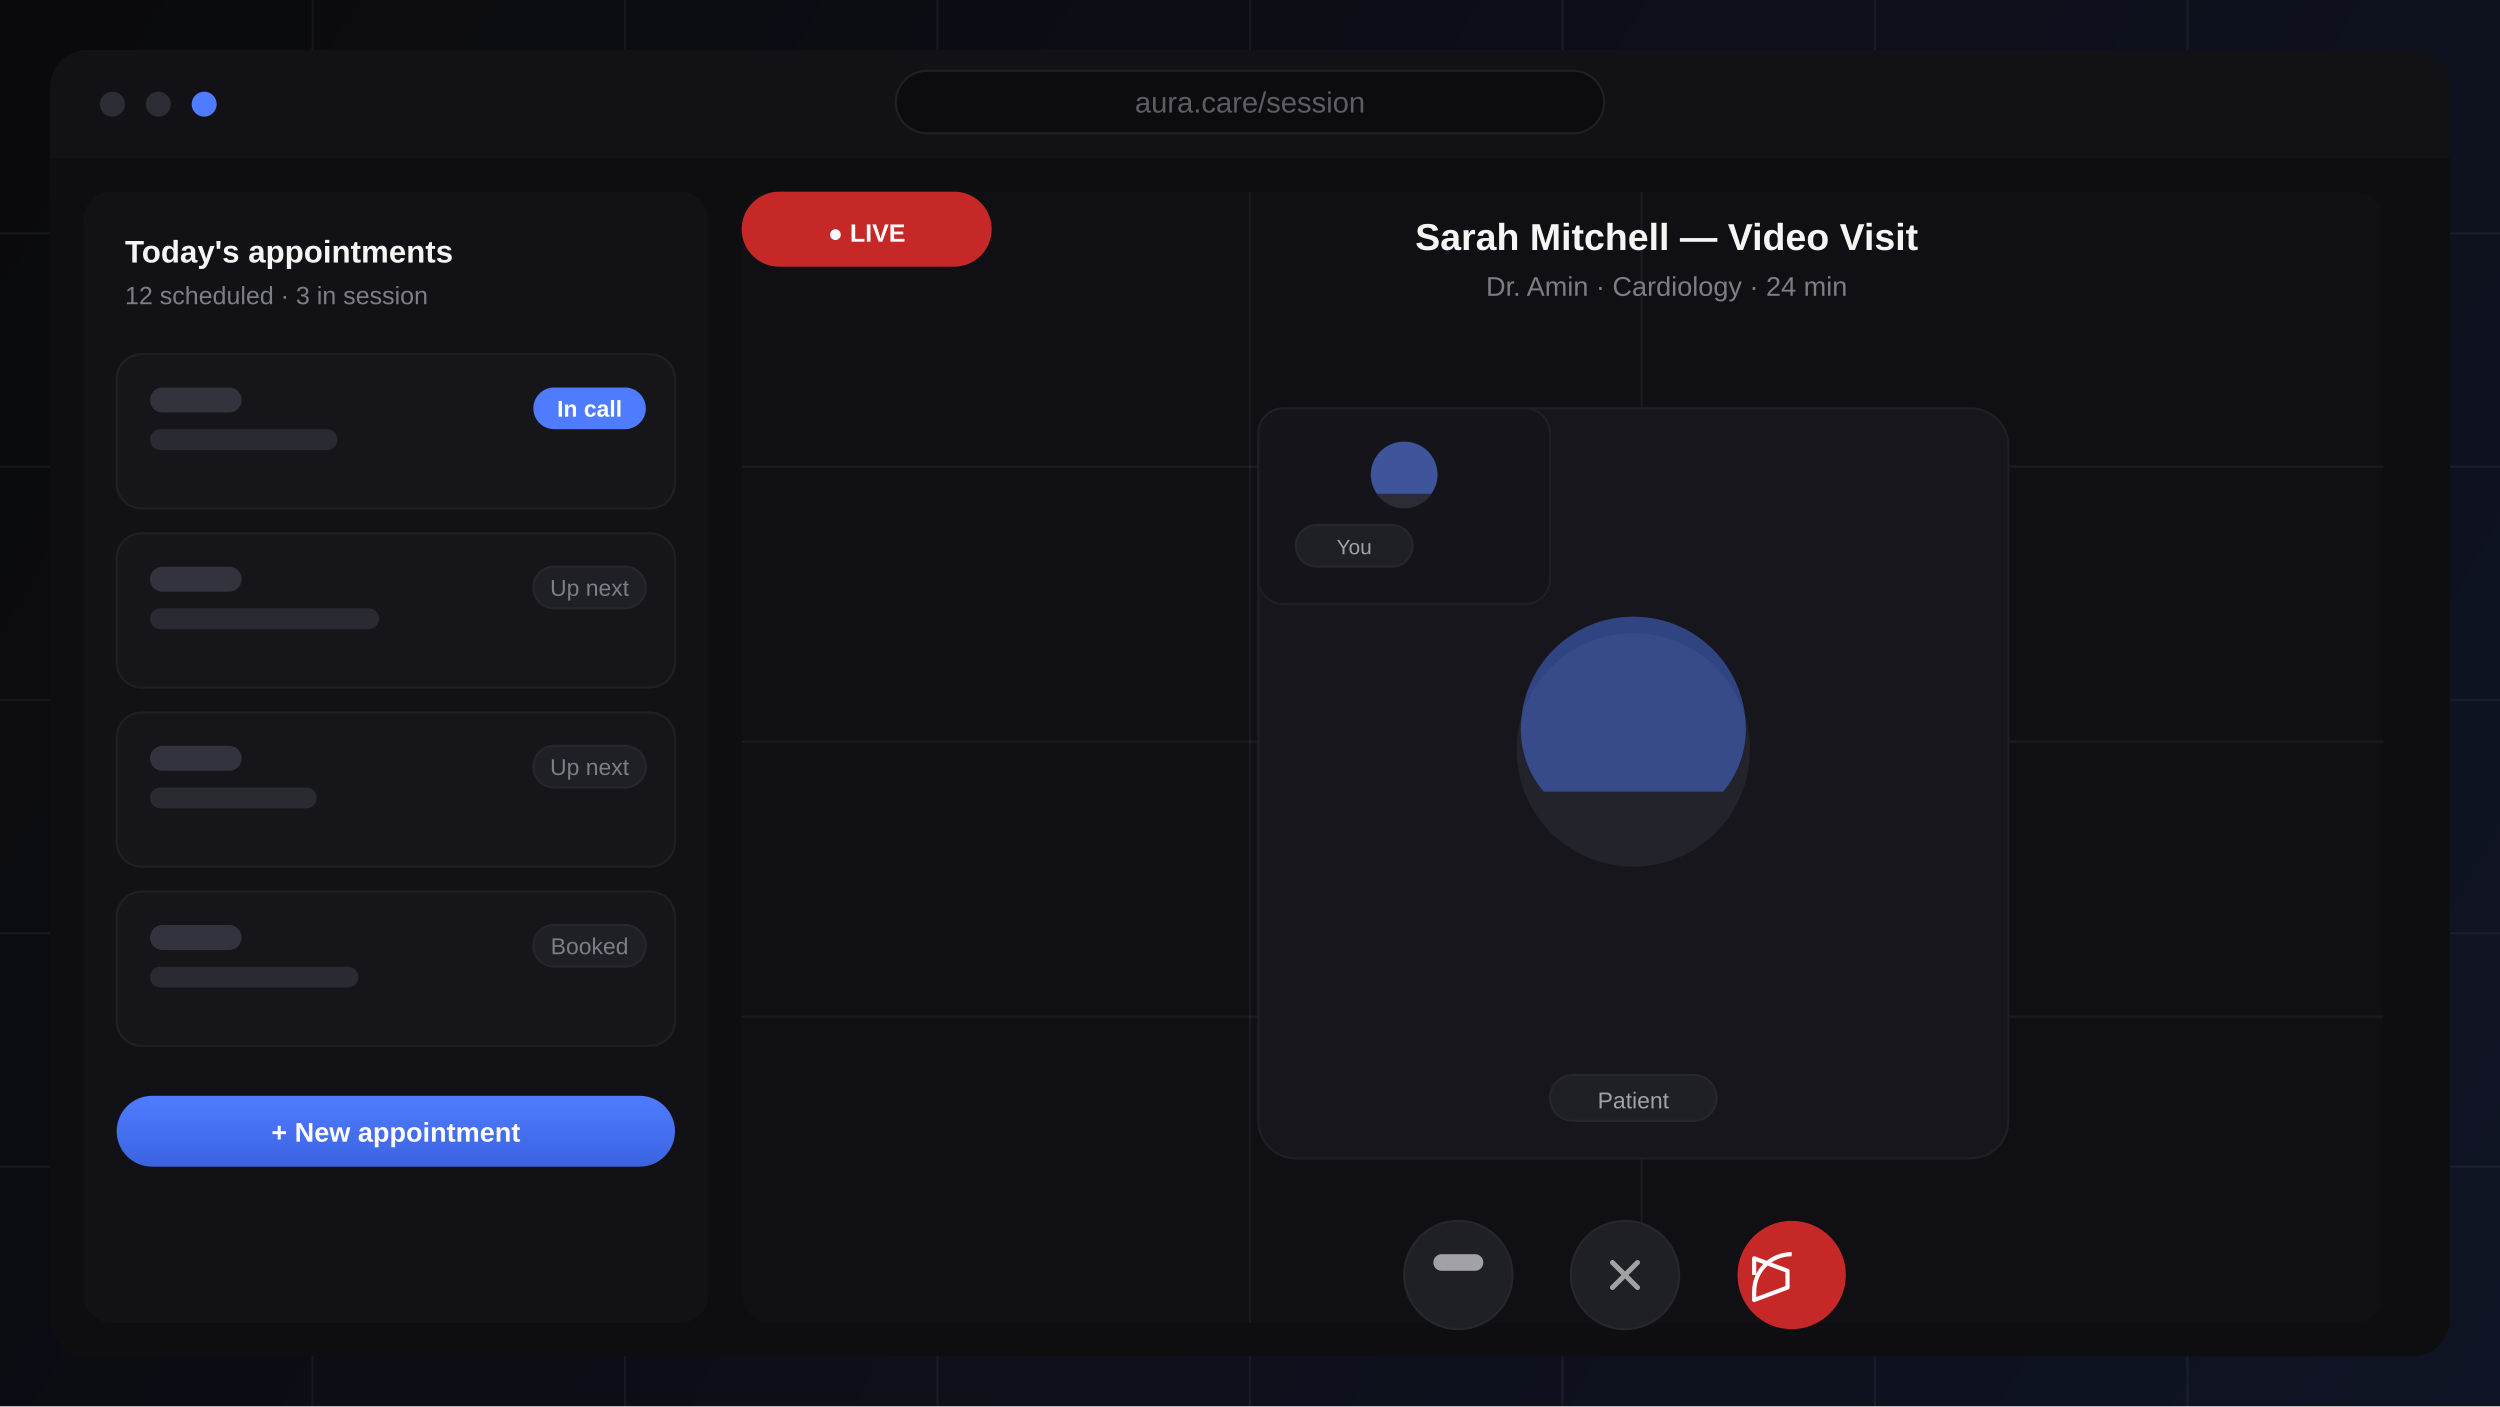
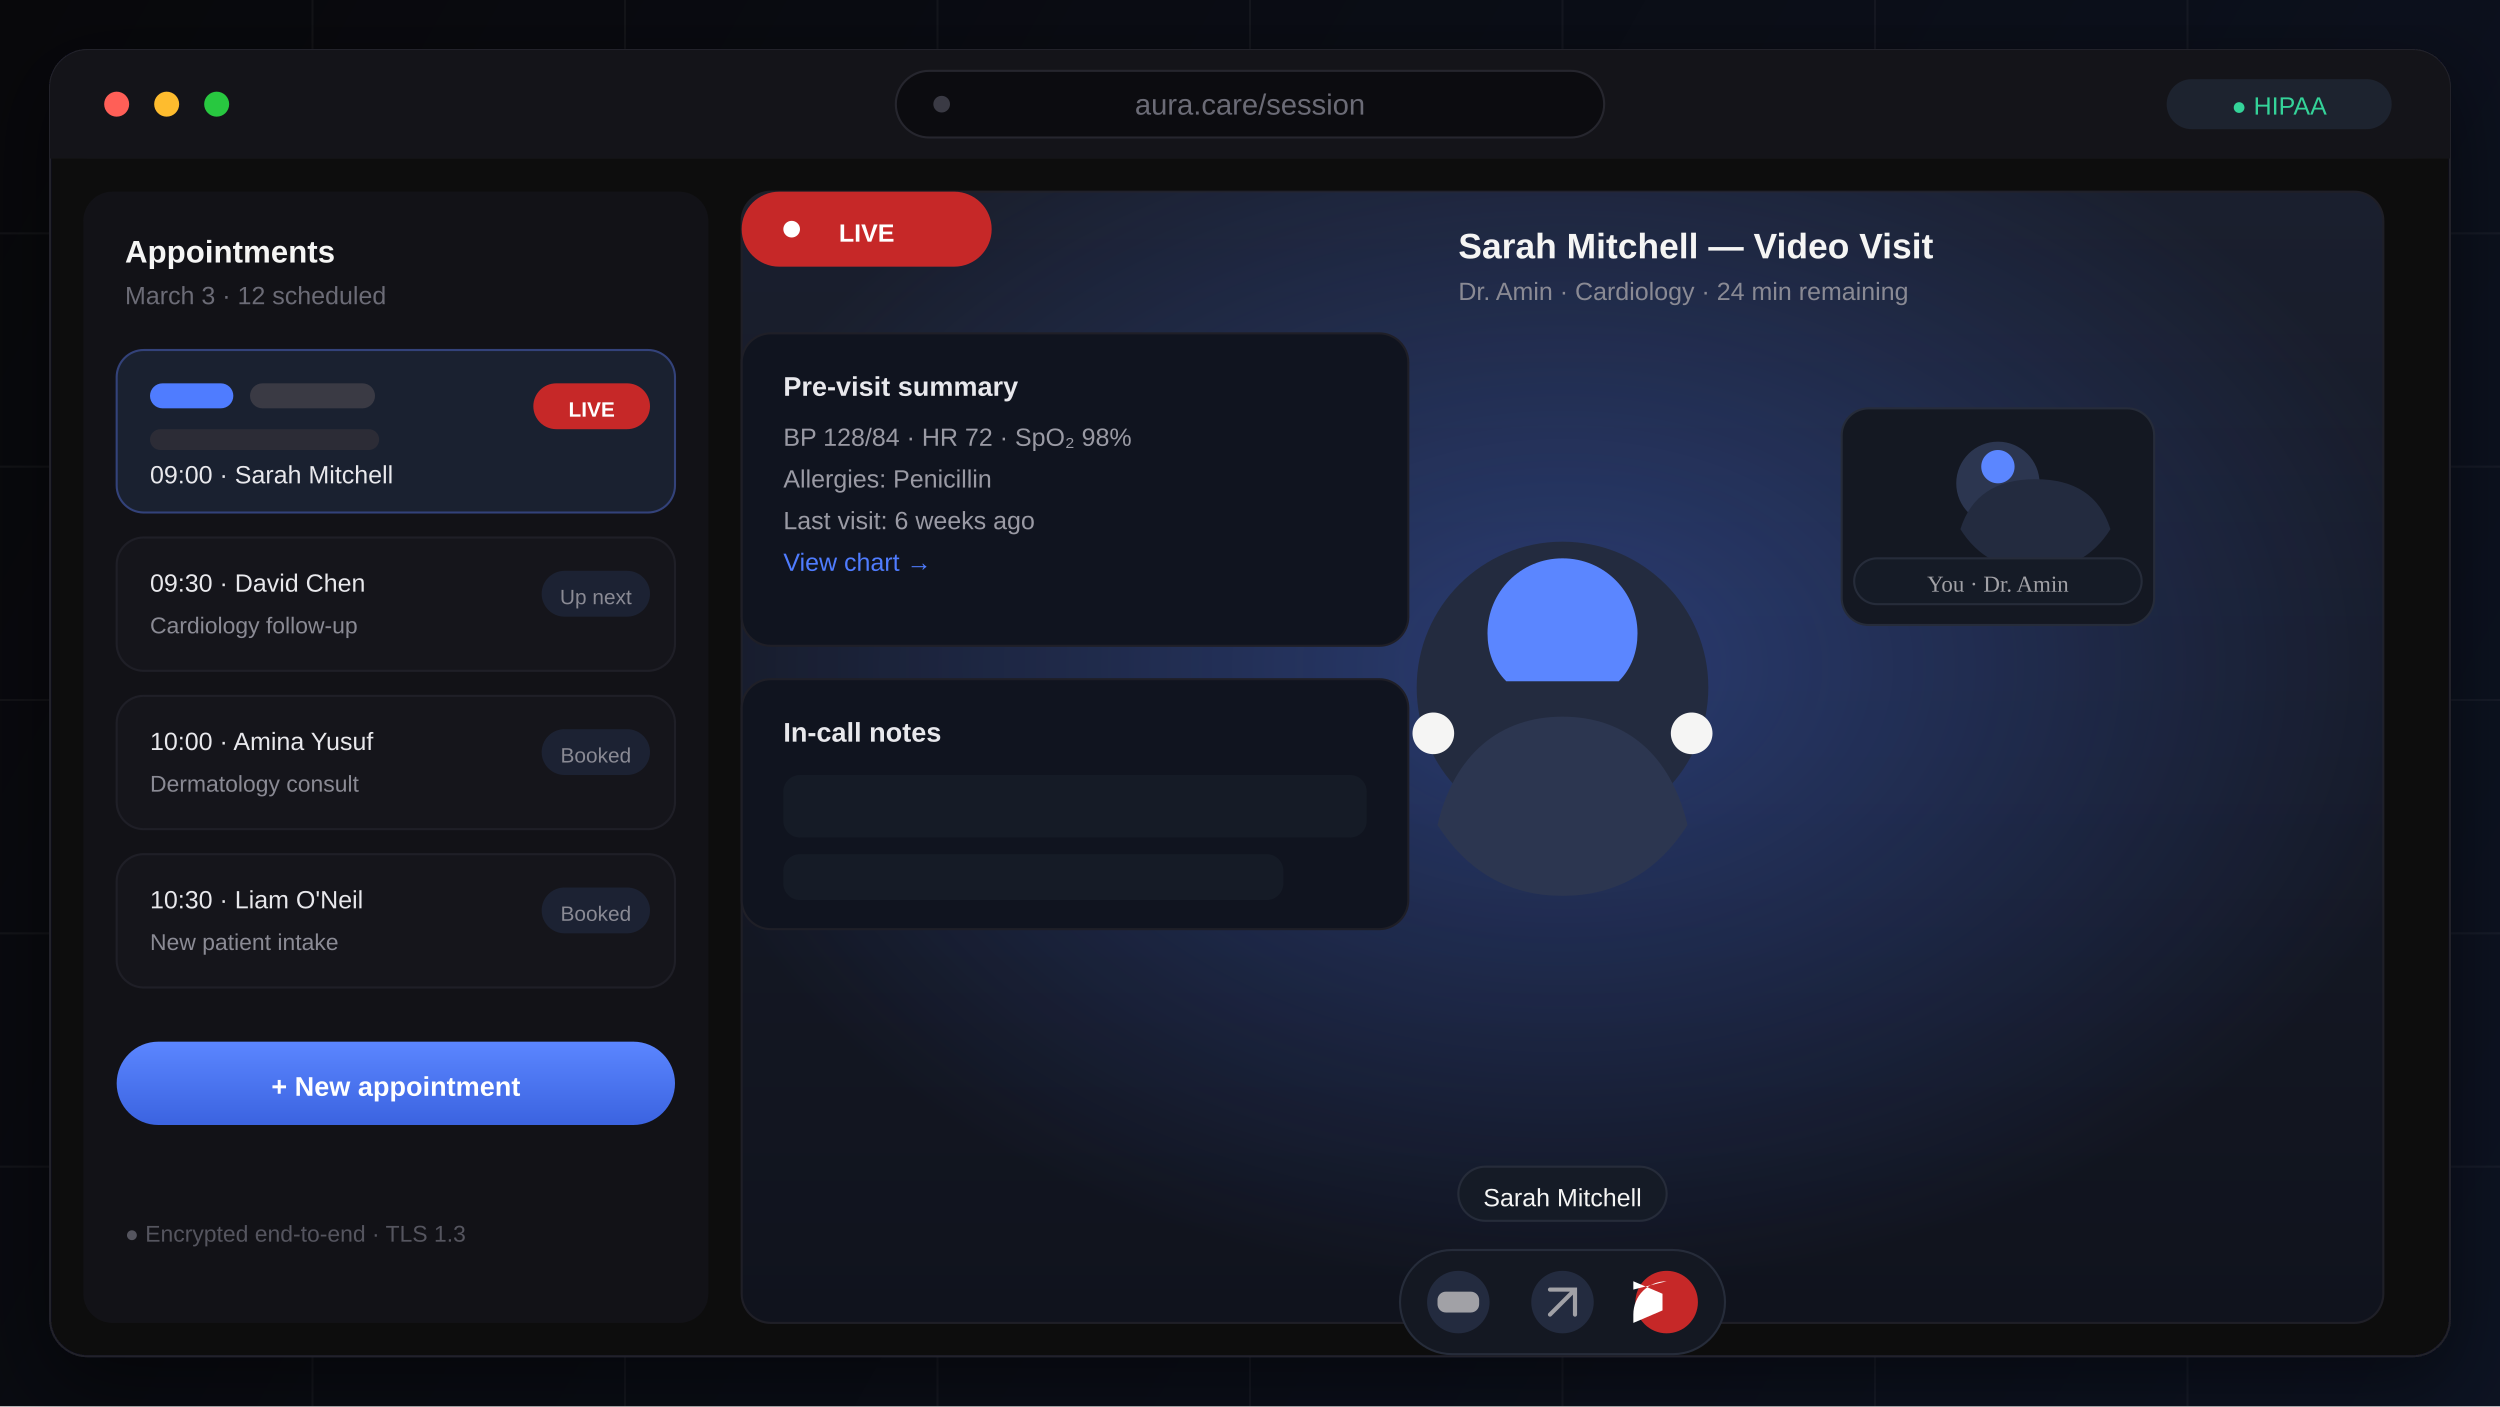
<svg xmlns="http://www.w3.org/2000/svg" width="1200" height="675" viewBox="0 0 1200 675" fill="none">
  <defs>
    <linearGradient id="bg" x1="0" y1="0" x2="1200" y2="675" gradientUnits="userSpaceOnUse">
-       <stop stop-color="#0a0a0d" />
-       <stop offset="1" stop-color="#0f1424" />
+       <stop stop-color="#08080b" />
+       <stop offset="1" stop-color="#0d1322" />
    </linearGradient>
    <linearGradient id="acc" x1="0" y1="0" x2="0" y2="1">
-       <stop stop-color="#4f7cff" />
+       <stop stop-color="#5b86ff" />
      <stop offset="1" stop-color="#3b63e0" />
    </linearGradient>
+     <linearGradient id="vid" x1="0" y1="0" x2="0" y2="1">
+       <stop stop-color="#1a1f2e" />
+       <stop offset="1" stop-color="#10131d" />
+     </linearGradient>
+     <radialGradient id="glow" cx="0.5" cy="0.42" r="0.55">
+       <stop stop-color="#4f7cff" stop-opacity="0.35" />
+       <stop offset="1" stop-color="#4f7cff" stop-opacity="0" />
+     </radialGradient>
+     <filter id="sh" x="-20%" y="-20%" width="140%" height="140%">
+       <feDropShadow dx="0" dy="12" stdDeviation="20" flood-color="#000000" flood-opacity="0.5" />
+     </filter>
  </defs>
  <rect width="1200" height="675" fill="url(#bg)" />
-   <g stroke="#ffffff" stroke-opacity="0.05">
+   <g stroke="#ffffff" stroke-opacity="0.04">
    <path d="M0 112h1200M0 224h1200M0 336h1200M0 448h1200M0 560h1200" />
    <path d="M150 0v675M300 0v675M450 0v675M600 0v675M750 0v675M900 0v675M1050 0v675" />
  </g>
-   <rect x="24" y="24" width="1152" height="627" rx="18" fill="#0e0e11" />
-   <rect x="24" y="24" width="1152" height="52" rx="18" fill="#121216" />
-   <rect x="24" y="52" width="1152" height="24" fill="#121216" />
-   <circle cx="54" cy="50" r="6" fill="#2c2c34" />
-   <circle cx="76" cy="50" r="6" fill="#2c2c34" />
-   <circle cx="98" cy="50" r="6" fill="#4f7cff" />
-   <rect x="430" y="34" width="340" height="30" rx="15" fill="#0c0c0f" stroke="#1f1f25" />
-   <text x="600" y="54" text-anchor="middle" font-family="Arial, sans-serif" font-size="14" fill="#5c5c64">aura.care/session</text>
-   <rect x="40" y="92" width="300" height="543" rx="14" fill="#121216" />
-   <text x="60" y="126" font-family="Arial, sans-serif" font-size="15" font-weight="700" fill="#f5f5f4">Today's appointments</text>
-   <text x="60" y="146" font-family="Arial, sans-serif" font-size="12" fill="#7d7d86">12 scheduled · 3 in session</text>
+   <rect x="24" y="24" width="1152" height="627" rx="18" fill="#0d0d11" stroke="#20202a" filter="url(#sh)" />
+   <rect x="24" y="24" width="1152" height="52" rx="18" fill="#141419" />
+   <rect x="24" y="52" width="1152" height="24" fill="#141419" />
+   <rect x="24" y="72" width="1152" height="4" fill="#141419" />
+   <circle cx="56" cy="50" r="6" fill="#ff5f57" />
+   <circle cx="80" cy="50" r="6" fill="#febc2e" />
+   <circle cx="104" cy="50" r="6" fill="#28c840" />
+   <rect x="430" y="34" width="340" height="32" rx="16" fill="#0c0c10" stroke="#26262e" />
+   <circle cx="452" cy="50" r="4" fill="#3a3a44" />
+   <text x="600" y="55" text-anchor="middle" font-family="Arial, sans-serif" font-size="14" fill="#6b6b76">aura.care/session</text>
+   <rect x="1040" y="38" width="108" height="24" rx="12" fill="#1d232f" />
+   <text x="1094" y="55" text-anchor="middle" font-family="Arial, sans-serif" font-size="12" fill="#34d399">● HIPAA</text>
+   <rect x="40" y="92" width="300" height="543" rx="14" fill="#121217" />
+   <text x="60" y="126" font-family="Arial, sans-serif" font-size="15" font-weight="700" fill="#f5f5f4">Appointments</text>
+   <text x="60" y="146" font-family="Arial, sans-serif" font-size="12" fill="#6b6b76">March 3 · 12 scheduled</text>
+   <g font-family="Arial, sans-serif">
+     <rect x="56" y="168" width="268" height="78" rx="13" fill="#1a2130" stroke="#33427a" />
+     <rect x="72" y="184" width="40" height="12" rx="6" fill="#4f7cff" />
+     <rect x="120" y="184" width="60" height="12" rx="6" fill="#3a3a44" />
+     <rect x="72" y="206" width="110" height="10" rx="5" fill="#2c2c36" />
+     <text x="72" y="232" fill="#e8e8ec" font-size="12">09:00 · Sarah Mitchell</text>
+     <rect x="256" y="184" width="56" height="22" rx="11" fill="#c62828" />
+     <text x="284" y="200" text-anchor="middle" fill="#ffffff" font-size="10" font-weight="700">LIVE</text>
+     <rect x="56" y="258" width="268" height="64" rx="13" fill="#15151b" stroke="#1f1f27" />
+     <text x="72" y="284" fill="#e8e8ec" font-size="12">09:30 · David Chen</text>
+     <text x="72" y="304" fill="#8a8a94" font-size="11">Cardiology follow-up</text>
+     <rect x="260" y="274" width="52" height="22" rx="11" fill="#1c2233" />
+     <text x="286" y="290" text-anchor="middle" fill="#8a8a94" font-size="10">Up next</text>
+     <rect x="56" y="334" width="268" height="64" rx="13" fill="#15151b" stroke="#1f1f27" />
+     <text x="72" y="360" fill="#e8e8ec" font-size="12">10:00 · Amina Yusuf</text>
+     <text x="72" y="380" fill="#8a8a94" font-size="11">Dermatology consult</text>
+     <rect x="260" y="350" width="52" height="22" rx="11" fill="#1c2233" />
+     <text x="286" y="366" text-anchor="middle" fill="#8a8a94" font-size="10">Booked</text>
+     <rect x="56" y="410" width="268" height="64" rx="13" fill="#15151b" stroke="#1f1f27" />
+     <text x="72" y="436" fill="#e8e8ec" font-size="12">10:30 · Liam O'Neil</text>
+     <text x="72" y="456" fill="#8a8a94" font-size="11">New patient intake</text>
+     <rect x="260" y="426" width="52" height="22" rx="11" fill="#1c2233" />
+     <text x="286" y="442" text-anchor="middle" fill="#8a8a94" font-size="10">Booked</text>
+   </g>
+   <rect x="56" y="500" width="268" height="40" rx="20" fill="url(#acc)" />
+   <text x="190" y="526" text-anchor="middle" font-family="Arial, sans-serif" font-size="13" font-weight="600" fill="#ffffff">+ New appointment</text>
+   <text x="60" y="596" font-family="Arial, sans-serif" font-size="11" fill="#55555f">● Encrypted end-to-end · TLS 1.3</text>
+   <rect x="356" y="92" width="788" height="543" rx="14" fill="url(#vid)" stroke="#1f1f27" />
+   <rect x="356" y="92" width="788" height="543" rx="14" fill="url(#glow)" />
+   <rect x="356" y="92" width="120" height="36" rx="18" fill="#c62828" />
+   <circle cx="380" cy="110" r="4" fill="#ffffff" />
+   <text x="416" y="116" text-anchor="middle" font-family="Arial, sans-serif" font-size="12" font-weight="700" fill="#ffffff">LIVE</text>
  <g>
-     <rect x="56" y="170" width="268" height="74" rx="12" fill="#15151a" stroke="#1f1f25" />
-     <rect x="72" y="186" width="44" height="12" rx="6" fill="#33333d" />
-     <rect x="72" y="206" width="90" height="10" rx="5" fill="#2a2a33" />
-     <rect x="256" y="186" width="54" height="20" rx="10" fill="#4f7cff" />
-     <text x="283" y="200" text-anchor="middle" font-family="Arial, sans-serif" font-size="11" font-weight="600" fill="#ffffff">In call</text>
-     <rect x="56" y="256" width="268" height="74" rx="12" fill="#15151a" stroke="#1f1f25" />
-     <rect x="72" y="272" width="44" height="12" rx="6" fill="#33333d" />
-     <rect x="72" y="292" width="110" height="10" rx="5" fill="#2a2a33" />
-     <rect x="256" y="272" width="54" height="20" rx="10" fill="#1f1f26" stroke="#26262c" />
-     <text x="283" y="286" text-anchor="middle" font-family="Arial, sans-serif" font-size="11" fill="#7d7d86">Up next</text>
-     <rect x="56" y="342" width="268" height="74" rx="12" fill="#15151a" stroke="#1f1f25" />
-     <rect x="72" y="358" width="44" height="12" rx="6" fill="#33333d" />
-     <rect x="72" y="378" width="80" height="10" rx="5" fill="#2a2a33" />
-     <rect x="256" y="358" width="54" height="20" rx="10" fill="#1f1f26" stroke="#26262c" />
-     <text x="283" y="372" text-anchor="middle" font-family="Arial, sans-serif" font-size="11" fill="#7d7d86">Up next</text>
-     <rect x="56" y="428" width="268" height="74" rx="12" fill="#15151a" stroke="#1f1f25" />
-     <rect x="72" y="444" width="44" height="12" rx="6" fill="#33333d" />
-     <rect x="72" y="464" width="100" height="10" rx="5" fill="#2a2a33" />
-     <rect x="256" y="444" width="54" height="20" rx="10" fill="#1f1f26" stroke="#26262c" />
-     <text x="283" y="458" text-anchor="middle" font-family="Arial, sans-serif" font-size="11" fill="#7d7d86">Booked</text>
-     <rect x="56" y="526" width="268" height="34" rx="17" fill="url(#acc)" />
-     <text x="190" y="548" text-anchor="middle" font-family="Arial, sans-serif" font-size="13" font-weight="600" fill="#ffffff">+ New appointment</text>
+     <circle cx="750" cy="330" r="70" fill="#232b3f" />
+     <circle cx="750" cy="300" r="26" fill="#3a4b6e" />
+     <path d="M750 268c-20 0-36 16-36 36 0 9 3 17 9 23h54c6-6 9-14 9-23 0-20-16-36-36-36z" fill="#5b86ff" />
+     <path d="M690 396c8-34 30-52 60-52s52 18 60 52c-14 22-34 34-60 34s-46-12-60-34z" fill="#2c3650" />
+     <circle cx="688" cy="352" r="10" fill="#f5f5f4" />
+     <circle cx="812" cy="352" r="10" fill="#f5f5f4" />
  </g>
-   <rect x="356" y="92" width="788" height="543" rx="14" fill="#101014" />
-   <g stroke="#ffffff" stroke-opacity="0.05">
-     <path d="M356 224h788M356 356h788M356 488h788" />
-     <path d="M600 92v543M788 92v543" />
+   <rect x="700" y="560" width="100" height="26" rx="13" fill="#151b26" stroke="#262c3a" />
+   <text x="750" y="579" text-anchor="middle" font-family="Arial, sans-serif" font-size="12" fill="#f5f5f4">Sarah Mitchell</text>
+   <g font-family="Arial, sans-serif" font-size="12">
+     <text x="700" y="124" fill="#f5f5f4" font-size="17" font-weight="600">Sarah Mitchell — Video Visit</text>
+     <text x="700" y="144" fill="#8a8a94">Dr. Amin · Cardiology · 24 min remaining</text>
  </g>
-   <rect x="356" y="92" width="120" height="36" rx="18" fill="#c62828" />
-   <text x="416" y="116" text-anchor="middle" font-family="Arial, sans-serif" font-size="12" font-weight="700" fill="#ffffff">● LIVE</text>
-   <text x="800" y="120" text-anchor="middle" font-family="Arial, sans-serif" font-size="18" font-weight="600" fill="#f5f5f4">Sarah Mitchell — Video Visit</text>
-   <text x="800" y="142" text-anchor="middle" font-family="Arial, sans-serif" font-size="13" fill="#7d7d86">Dr. Amin · Cardiology · 24 min</text>
-   <rect x="604" y="196" width="360" height="360" rx="18" fill="#16161c" stroke="#1f1f25" />
-   <circle cx="784" cy="360" r="56" fill="#23232c" />
-   <path d="M784 296c-30 0-54 24-54 54 0 11 4 22 11 30h86c7-8 11-19 11-30 0-30-24-54-54-54z" fill="#4f7cff" opacity="0.45" />
-   <rect x="744" y="516" width="80" height="22" rx="11" fill="#1f1f26" stroke="#26262c" />
-   <text x="784" y="532" text-anchor="middle" font-family="Arial, sans-serif" font-size="11" fill="#a1a1a6">Patient</text>
-   <rect x="604" y="196" width="140" height="94" rx="12" fill="#14141a" stroke="#1f1f25" />
-   <circle cx="674" cy="228" r="16" fill="#2c2c36" />
-   <path d="M674 212c-9 0-16 7-16 16 0 3 1 6 3 9h26c2-3 3-6 3-9 0-9-7-16-16-16z" fill="#4f7cff" opacity="0.5" />
-   <rect x="622" y="252" width="56" height="20" rx="10" fill="#1f1f26" stroke="#26262c" />
-   <text x="650" y="266" text-anchor="middle" font-family="Arial, sans-serif" font-size="10" fill="#a1a1a6">You</text>
+   <rect x="884" y="196" width="150" height="104" rx="13" fill="#141822" stroke="#262c3a" />
+   <circle cx="959" cy="232" r="20" fill="#2c3650" />
+   <circle cx="959" cy="224" r="8" fill="#5b86ff" />
+   <path d="M941 254c5-16 17-24 36-24 19 0 31 8 36 24-8 13-21 20-36 20s-28-7-36-20z" fill="#232b3f" />
+   <rect x="890" y="268" width="138" height="22" rx="11" fill="#151b26" stroke="#262c3a" />
+   <text x="959" y="284" text-anchor="middle" font-size="11" fill="#a1a1a6">You · Dr. Amin</text>
  <g>
-     <circle cx="700" cy="612" r="26" fill="#1f1f26" stroke="#26262c" />
-     <rect x="688" y="602" width="24" height="8" rx="4" fill="#a1a1a6" />
-     <circle cx="780" cy="612" r="26" fill="#1f1f26" stroke="#26262c" />
-     <path d="M774 606l12 12M786 606l-12 12" stroke="#a1a1a6" stroke-width="2.4" stroke-linecap="round" />
-     <circle cx="860" cy="612" r="26" fill="#c62828" />
-     <path d="M860 602c-10 0-18 8-18 18v4l16-6v-8l-16-6v8" fill="none" stroke="#ffffff" stroke-width="2" stroke-linejoin="round" />
+     <rect x="672" y="600" width="156" height="50" rx="25" fill="#141822" stroke="#262c3a" />
+     <circle cx="700" cy="625" r="15" fill="#232b3f" />
+     <rect x="690" y="620" width="20" height="10" rx="4" fill="#a1a1a6" />
+     <circle cx="750" cy="625" r="15" fill="#232b3f" />
+     <path d="M744 619h12v12M756 619l-12 12" stroke="#a1a1a6" stroke-width="2" stroke-linecap="round" />
+     <circle cx="800" cy="625" r="15" fill="#c62828" />
+     <path d="M800 617c-9 0-16 7-16 16v4l14-6v-8l-14-6v4" fill="#ffffff" transform="translate(0 -2)" />
  </g>
+   <rect x="356" y="160" width="320" height="150" rx="14" fill="#10141f" stroke="#1f1f27" />
+   <text x="376" y="190" font-family="Arial, sans-serif" font-size="13" font-weight="600" fill="#e8e8ec">Pre-visit summary</text>
+   <g font-family="Arial, sans-serif" font-size="12" fill="#9a9aa4">
+     <text x="376" y="214">BP 128/84 · HR 72 · SpO₂ 98%</text>
+     <text x="376" y="234">Allergies: Penicillin</text>
+     <text x="376" y="254">Last visit: 6 weeks ago</text>
+     <text x="376" y="274" fill="#4f7cff">View chart →</text>
+   </g>
+   <rect x="356" y="326" width="320" height="120" rx="14" fill="#10141f" stroke="#1f1f27" />
+   <text x="376" y="356" font-family="Arial, sans-serif" font-size="13" font-weight="600" fill="#e8e8ec">In-call notes</text>
+   <rect x="376" y="372" width="280" height="30" rx="8" fill="#151b26" />
+   <rect x="376" y="410" width="240" height="22" rx="8" fill="#151b26" />
</svg>
